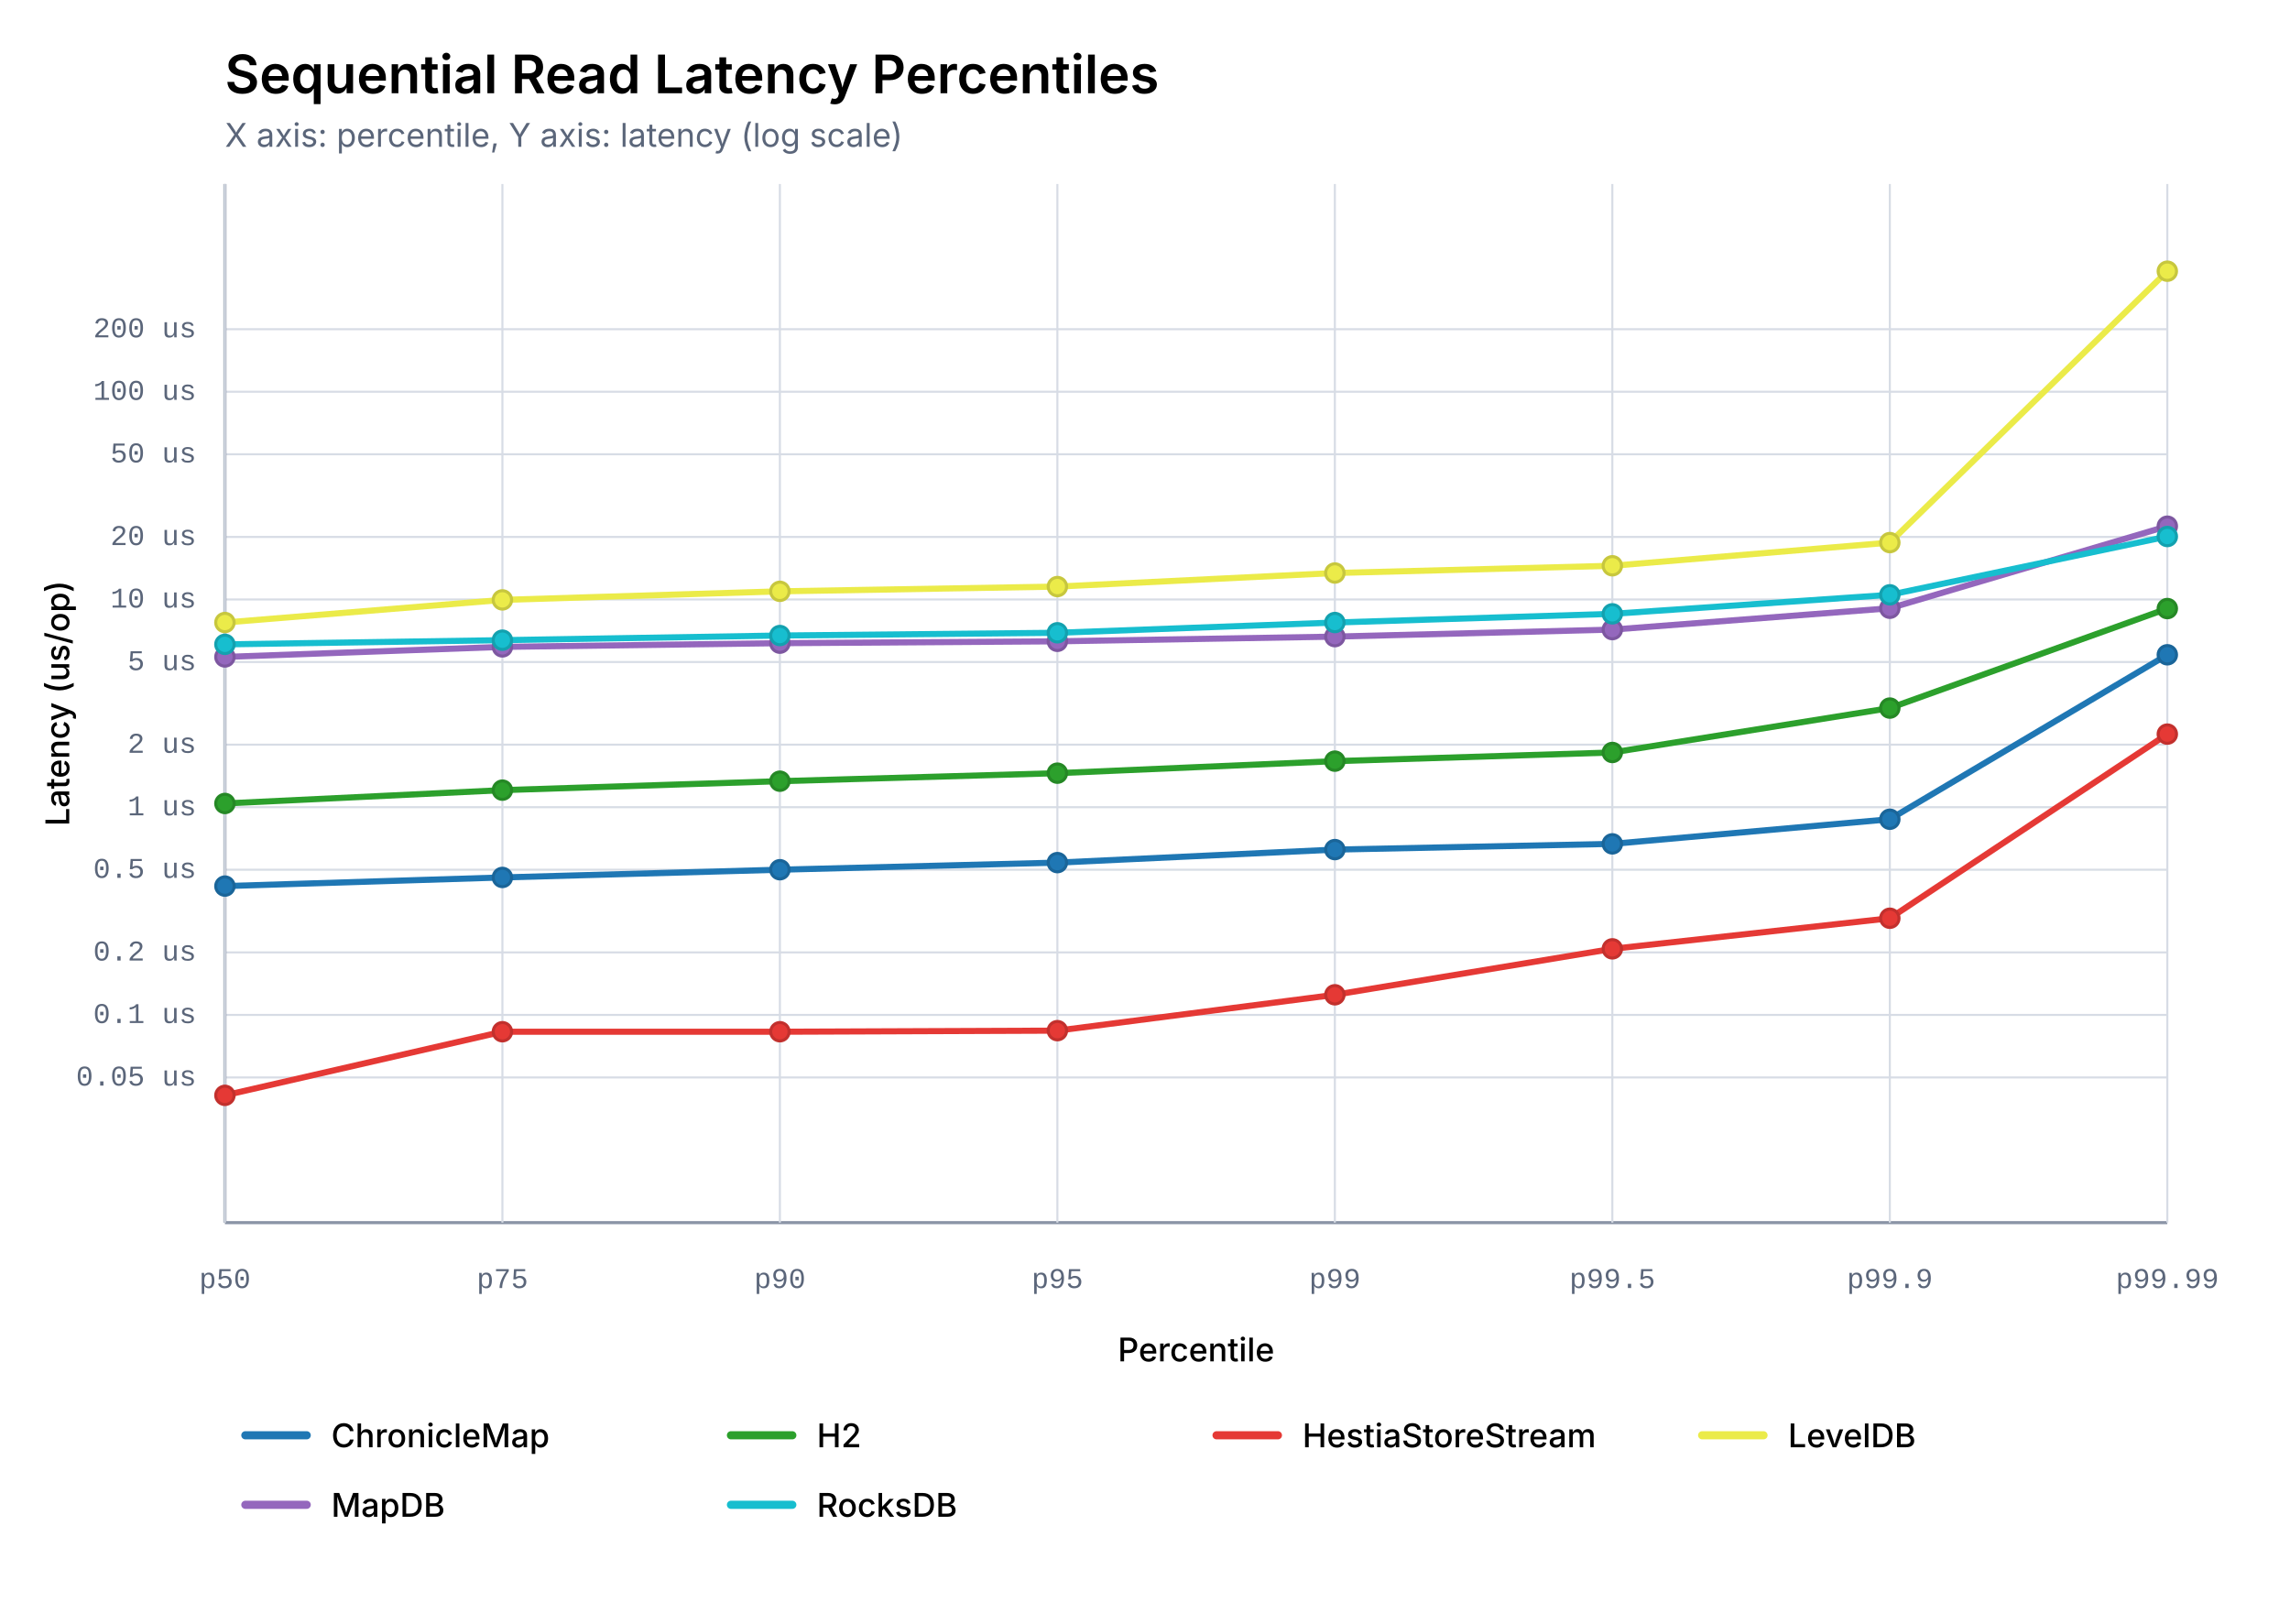
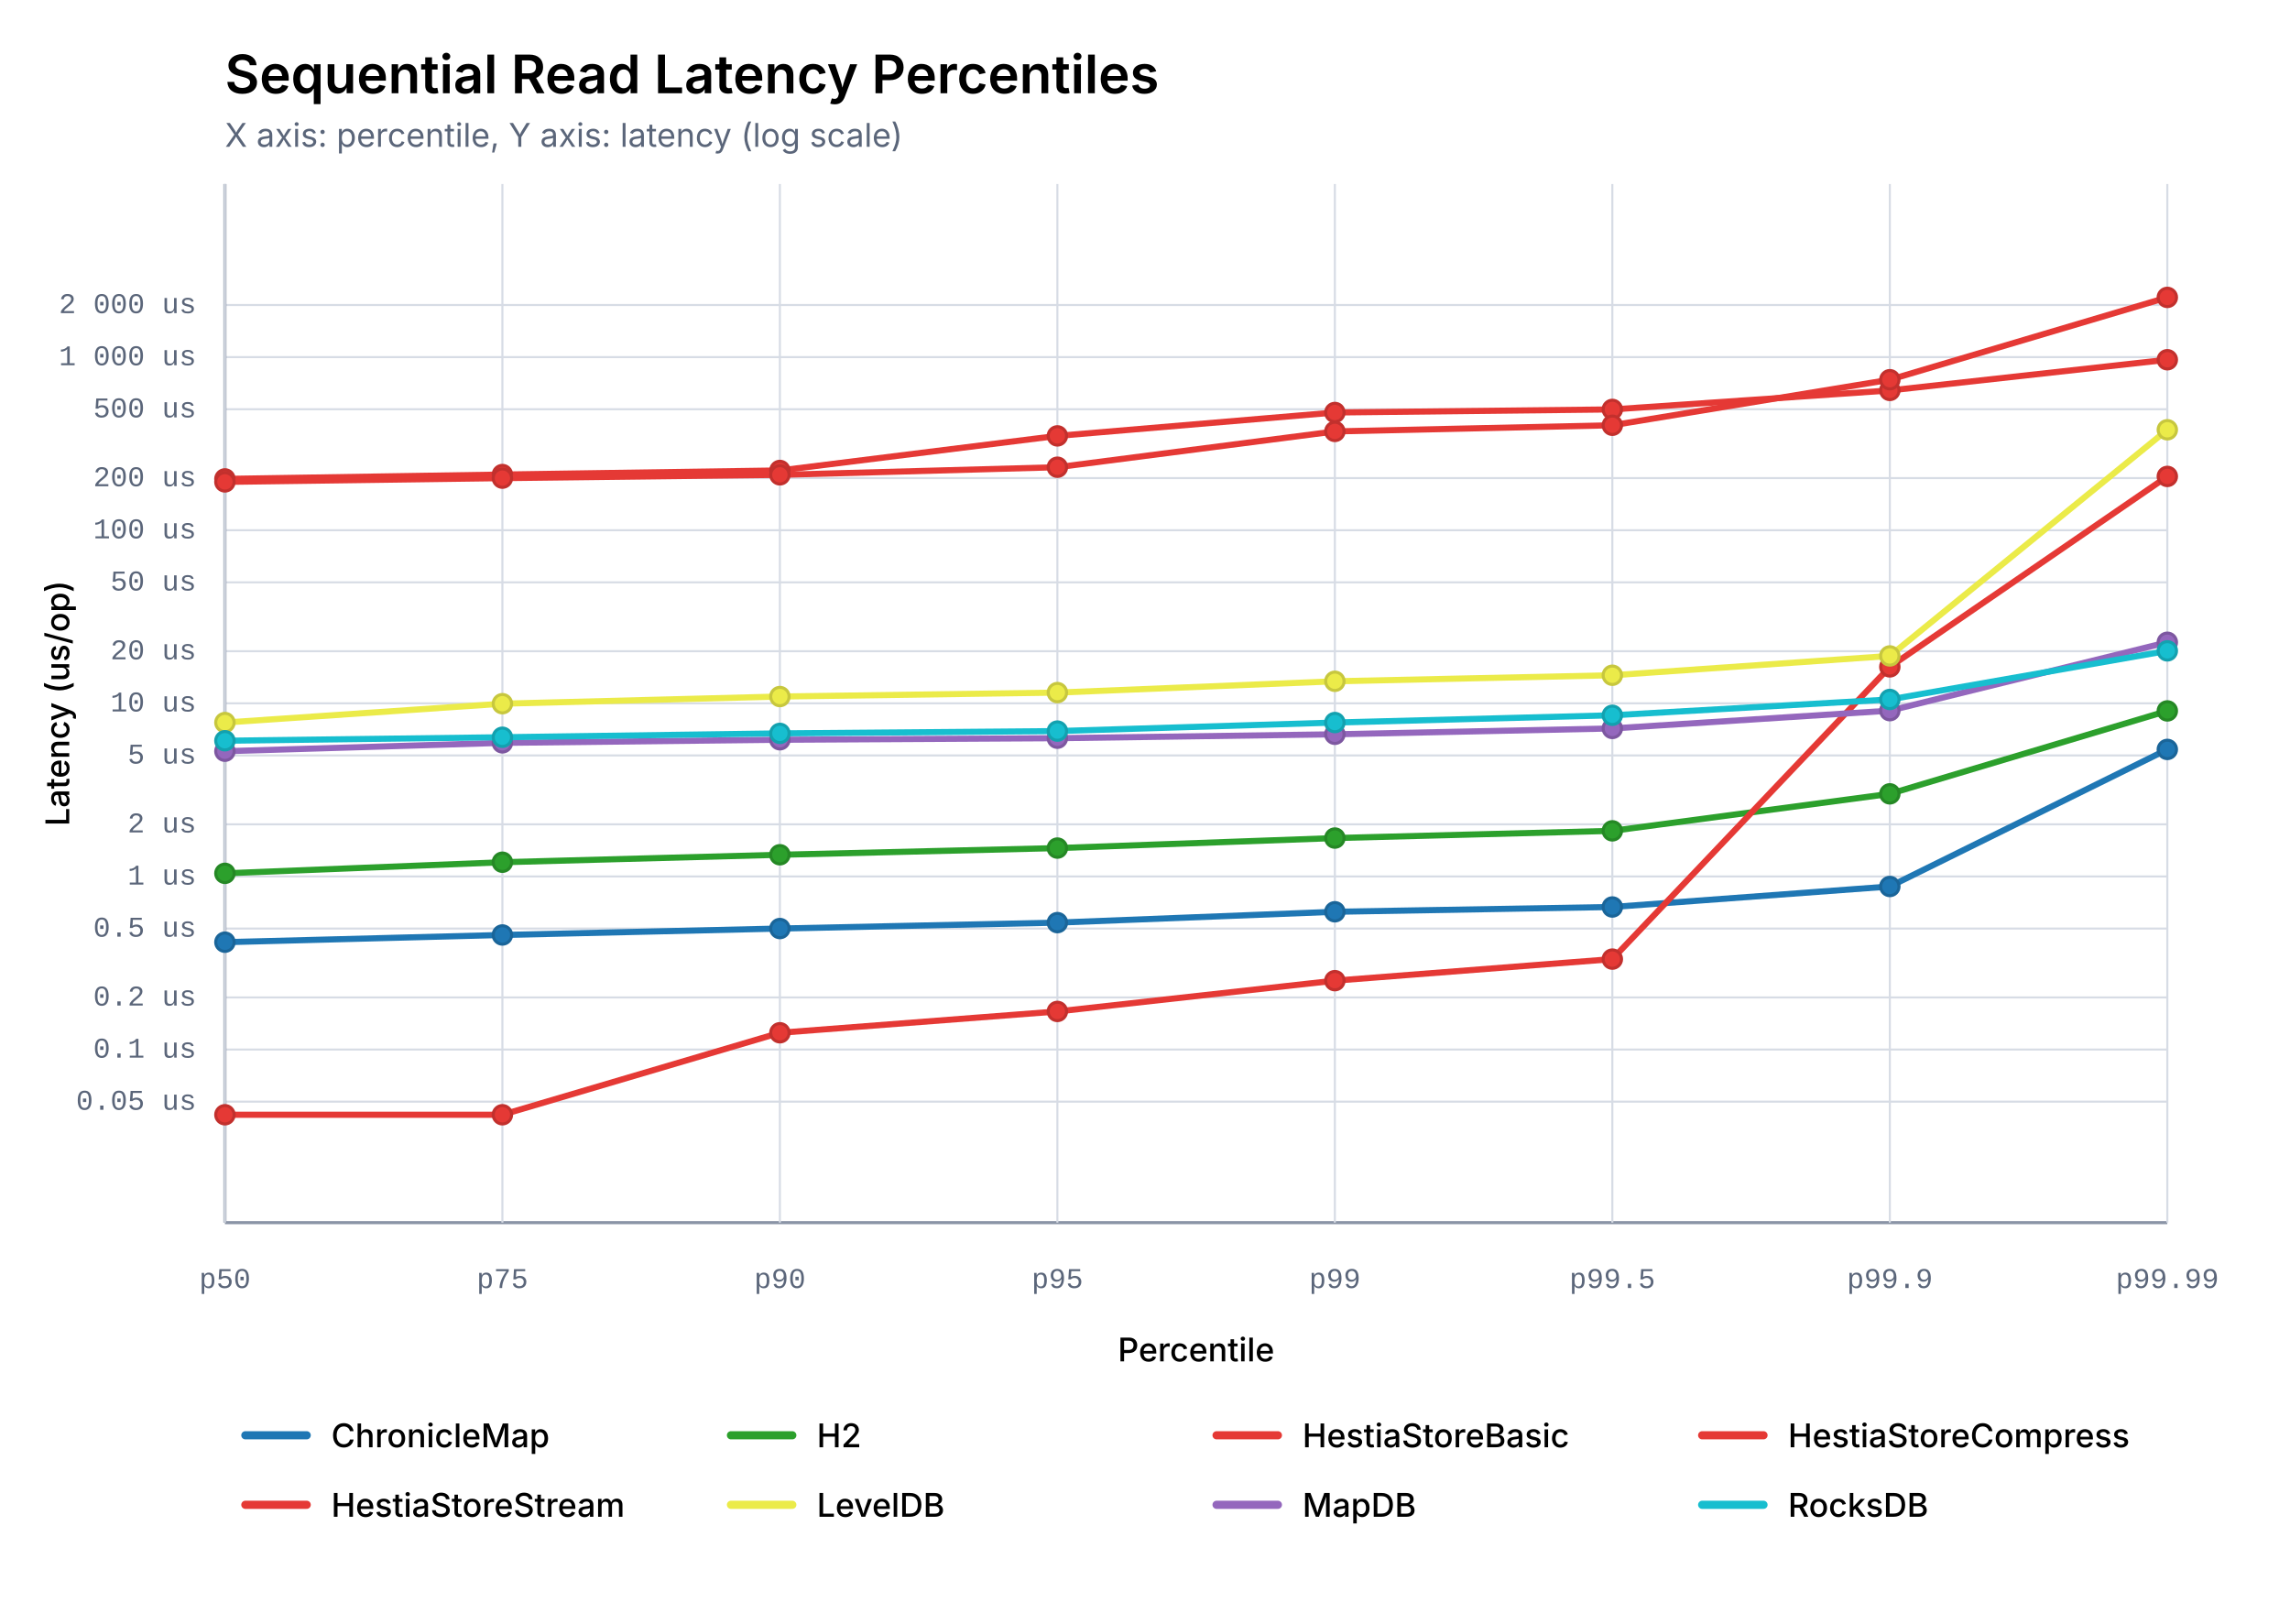
<svg xmlns="http://www.w3.org/2000/svg" width="1120" height="794" viewBox="0 0 1120 794">
  <style>
        text { fill: currentColor; dominant-baseline: middle; }
        .title { font: 600 26px "Inter", "Helvetica Neue", Arial, sans-serif; }
        .subtitle { font: 16px "Inter", "Helvetica Neue", Arial, sans-serif; fill: #5B667A; }
        .axis-label { font: 500 16px "Inter", "Helvetica Neue", Arial, sans-serif; }
        .tick { font: 14px "IBM Plex Mono", "Courier New", monospace; fill: #5B667A; }
        .legend { font: 500 16px "Inter", "Helvetica Neue", Arial, sans-serif; }
        .grid { stroke: #D7DCE5; stroke-width: 1; fill: none; }
        .axis { stroke: #8A94A6; stroke-width: 1.5; fill: none; }
    </style>
  <text class="title" x="110" y="36">Sequential Read Latency Percentiles</text>
  <text class="subtitle" x="110" y="66">X axis: percentile, Y axis: latency (log scale)</text>
-   <line class="grid" x1="110" y1="526.985" x2="1060" y2="526.985" />
-   <text class="tick" x="96" y="526.985" text-anchor="end">0.05 us</text>
-   <line class="grid" x1="110" y1="496.4" x2="1060" y2="496.4" />
-   <text class="tick" x="96" y="496.4" text-anchor="end">0.1 us</text>
-   <line class="grid" x1="110" y1="465.815" x2="1060" y2="465.815" />
-   <text class="tick" x="96" y="465.815" text-anchor="end">0.2 us</text>
-   <line class="grid" x1="110" y1="425.385" x2="1060" y2="425.385" />
-   <text class="tick" x="96" y="425.385" text-anchor="end">0.5 us</text>
-   <line class="grid" x1="110" y1="394.8" x2="1060" y2="394.8" />
-   <text class="tick" x="96" y="394.8" text-anchor="end">1 us</text>
-   <line class="grid" x1="110" y1="364.215" x2="1060" y2="364.215" />
-   <text class="tick" x="96" y="364.215" text-anchor="end">2 us</text>
-   <line class="grid" x1="110" y1="323.785" x2="1060" y2="323.785" />
-   <text class="tick" x="96" y="323.785" text-anchor="end">5 us</text>
-   <line class="grid" x1="110" y1="293.2" x2="1060" y2="293.2" />
-   <text class="tick" x="96" y="293.2" text-anchor="end">10 us</text>
-   <line class="grid" x1="110" y1="262.615" x2="1060" y2="262.615" />
-   <text class="tick" x="96" y="262.615" text-anchor="end">20 us</text>
-   <line class="grid" x1="110" y1="222.185" x2="1060" y2="222.185" />
-   <text class="tick" x="96" y="222.185" text-anchor="end">50 us</text>
-   <line class="grid" x1="110" y1="191.6" x2="1060" y2="191.6" />
-   <text class="tick" x="96" y="191.6" text-anchor="end">100 us</text>
-   <line class="grid" x1="110" y1="161.015" x2="1060" y2="161.015" />
-   <text class="tick" x="96" y="161.015" text-anchor="end">200 us</text>
+   <line class="grid" x1="110" y1="538.821" x2="1060" y2="538.821" />
+   <text class="tick" x="96" y="538.821" text-anchor="end">0.05 us</text>
+   <line class="grid" x1="110" y1="513.333" x2="1060" y2="513.333" />
+   <text class="tick" x="96" y="513.333" text-anchor="end">0.1 us</text>
+   <line class="grid" x1="110" y1="487.846" x2="1060" y2="487.846" />
+   <text class="tick" x="96" y="487.846" text-anchor="end">0.2 us</text>
+   <line class="grid" x1="110" y1="454.154" x2="1060" y2="454.154" />
+   <text class="tick" x="96" y="454.154" text-anchor="end">0.5 us</text>
+   <line class="grid" x1="110" y1="428.667" x2="1060" y2="428.667" />
+   <text class="tick" x="96" y="428.667" text-anchor="end">1 us</text>
+   <line class="grid" x1="110" y1="403.179" x2="1060" y2="403.179" />
+   <text class="tick" x="96" y="403.179" text-anchor="end">2 us</text>
+   <line class="grid" x1="110" y1="369.487" x2="1060" y2="369.487" />
+   <text class="tick" x="96" y="369.487" text-anchor="end">5 us</text>
+   <line class="grid" x1="110" y1="344.0" x2="1060" y2="344.0" />
+   <text class="tick" x="96" y="344.0" text-anchor="end">10 us</text>
+   <line class="grid" x1="110" y1="318.513" x2="1060" y2="318.513" />
+   <text class="tick" x="96" y="318.513" text-anchor="end">20 us</text>
+   <line class="grid" x1="110" y1="284.821" x2="1060" y2="284.821" />
+   <text class="tick" x="96" y="284.821" text-anchor="end">50 us</text>
+   <line class="grid" x1="110" y1="259.333" x2="1060" y2="259.333" />
+   <text class="tick" x="96" y="259.333" text-anchor="end">100 us</text>
+   <line class="grid" x1="110" y1="233.846" x2="1060" y2="233.846" />
+   <text class="tick" x="96" y="233.846" text-anchor="end">200 us</text>
+   <line class="grid" x1="110" y1="200.154" x2="1060" y2="200.154" />
+   <text class="tick" x="96" y="200.154" text-anchor="end">500 us</text>
+   <line class="grid" x1="110" y1="174.667" x2="1060" y2="174.667" />
+   <text class="tick" x="96" y="174.667" text-anchor="end">1 000 us</text>
+   <line class="grid" x1="110" y1="149.179" x2="1060" y2="149.179" />
+   <text class="tick" x="96" y="149.179" text-anchor="end">2 000 us</text>
  <line class="axis" x1="110" y1="598" x2="1060" y2="598" />
  <line class="axis" x1="110" y1="90" x2="110" y2="598" />
  <line class="grid" x1="110.0" y1="90" x2="110.0" y2="598" />
  <text class="tick" x="110.0" y="626" text-anchor="middle">p50</text>
  <line class="grid" x1="245.714" y1="90" x2="245.714" y2="598" />
  <text class="tick" x="245.714" y="626" text-anchor="middle">p75</text>
  <line class="grid" x1="381.429" y1="90" x2="381.429" y2="598" />
  <text class="tick" x="381.429" y="626" text-anchor="middle">p90</text>
  <line class="grid" x1="517.143" y1="90" x2="517.143" y2="598" />
  <text class="tick" x="517.143" y="626" text-anchor="middle">p95</text>
  <line class="grid" x1="652.857" y1="90" x2="652.857" y2="598" />
  <text class="tick" x="652.857" y="626" text-anchor="middle">p99</text>
  <line class="grid" x1="788.571" y1="90" x2="788.571" y2="598" />
  <text class="tick" x="788.571" y="626" text-anchor="middle">p99.5</text>
  <line class="grid" x1="924.286" y1="90" x2="924.286" y2="598" />
  <text class="tick" x="924.286" y="626" text-anchor="middle">p99.9</text>
  <line class="grid" x1="1060.0" y1="90" x2="1060.0" y2="598" />
  <text class="tick" x="1060.0" y="626" text-anchor="middle">p99.99</text>
  <text class="axis-label" x="585" y="660" text-anchor="middle">Percentile</text>
  <text class="axis-label" x="28" y="344" transform="rotate(-90 28 344)" text-anchor="middle">Latency (us/op)</text>
-   <polyline points="110.00,433.39 245.71,429.16 381.43,425.38 517.14,421.91 652.86,415.54 788.57,412.74 924.29,400.69 1060.00,320.26" fill="none" stroke="#1F77B4" stroke-width="3" stroke-linejoin="round" stroke-linecap="round" />
-   <circle cx="110.0" cy="433.394" r="4.5" fill="#1F77B4" stroke="#1A6599" stroke-width="1.5" />
-   <circle cx="245.714" cy="429.16" r="4.5" fill="#1F77B4" stroke="#1A6599" stroke-width="1.5" />
-   <circle cx="381.429" cy="425.385" r="4.5" fill="#1F77B4" stroke="#1A6599" stroke-width="1.5" />
-   <circle cx="517.143" cy="421.907" r="4.5" fill="#1F77B4" stroke="#1A6599" stroke-width="1.5" />
-   <circle cx="652.857" cy="415.539" r="4.5" fill="#1F77B4" stroke="#1A6599" stroke-width="1.5" />
-   <circle cx="788.571" cy="412.735" r="4.5" fill="#1F77B4" stroke="#1A6599" stroke-width="1.5" />
-   <circle cx="924.286" cy="400.692" r="4.5" fill="#1F77B4" stroke="#1A6599" stroke-width="1.5" />
-   <circle cx="1060.0" cy="320.258" r="4.5" fill="#1F77B4" stroke="#1A6599" stroke-width="1.5" />
-   <polyline points="110.00,392.98 245.71,386.46 381.43,382.08 517.14,378.16 652.86,372.28 788.57,368.04 924.29,346.32 1060.00,297.65" fill="none" stroke="#2CA02C" stroke-width="3" stroke-linejoin="round" stroke-linecap="round" />
-   <circle cx="110.0" cy="392.985" r="4.5" fill="#2CA02C" stroke="#258825" stroke-width="1.5" />
-   <circle cx="245.714" cy="386.462" r="4.5" fill="#2CA02C" stroke="#258825" stroke-width="1.5" />
-   <circle cx="381.429" cy="382.084" r="4.5" fill="#2CA02C" stroke="#258825" stroke-width="1.5" />
-   <circle cx="517.143" cy="378.162" r="4.5" fill="#2CA02C" stroke="#258825" stroke-width="1.5" />
-   <circle cx="652.857" cy="372.278" r="4.5" fill="#2CA02C" stroke="#258825" stroke-width="1.5" />
-   <circle cx="788.571" cy="368.039" r="4.5" fill="#2CA02C" stroke="#258825" stroke-width="1.5" />
-   <circle cx="924.286" cy="346.324" r="4.5" fill="#2CA02C" stroke="#258825" stroke-width="1.5" />
-   <circle cx="1060.0" cy="297.653" r="4.5" fill="#2CA02C" stroke="#258825" stroke-width="1.5" />
-   <polyline points="110.00,535.74 245.71,504.62 381.43,504.62 517.14,504.09 652.86,486.55 788.57,464.08 924.29,449.12 1060.00,359.06" fill="none" stroke="#E53935" stroke-width="3" stroke-linejoin="round" stroke-linecap="round" />
-   <circle cx="110.0" cy="535.741" r="4.5" fill="#E53935" stroke="#C2302D" stroke-width="1.5" />
-   <circle cx="245.714" cy="504.622" r="4.5" fill="#E53935" stroke="#C2302D" stroke-width="1.5" />
-   <circle cx="381.429" cy="504.622" r="4.5" fill="#E53935" stroke="#C2302D" stroke-width="1.5" />
-   <circle cx="517.143" cy="504.093" r="4.5" fill="#E53935" stroke="#C2302D" stroke-width="1.5" />
-   <circle cx="652.857" cy="486.554" r="4.5" fill="#E53935" stroke="#C2302D" stroke-width="1.5" />
-   <circle cx="788.571" cy="464.085" r="4.5" fill="#E53935" stroke="#C2302D" stroke-width="1.5" />
-   <circle cx="924.286" cy="449.117" r="4.5" fill="#E53935" stroke="#C2302D" stroke-width="1.5" />
-   <circle cx="1060.0" cy="359.057" r="4.5" fill="#E53935" stroke="#C2302D" stroke-width="1.5" />
-   <polyline points="110.00,304.48 245.71,293.41 381.43,289.22 517.14,286.90 652.86,280.26 788.57,276.72 924.29,265.38 1060.00,132.65" fill="none" stroke="#ebeb49" stroke-width="3" stroke-linejoin="round" stroke-linecap="round" />
-   <circle cx="110.0" cy="304.481" r="4.5" fill="#ebeb49" stroke="#C7C73E" stroke-width="1.5" />
-   <circle cx="245.714" cy="293.412" r="4.5" fill="#ebeb49" stroke="#C7C73E" stroke-width="1.5" />
-   <circle cx="381.429" cy="289.22" r="4.5" fill="#ebeb49" stroke="#C7C73E" stroke-width="1.5" />
-   <circle cx="517.143" cy="286.895" r="4.5" fill="#ebeb49" stroke="#C7C73E" stroke-width="1.5" />
-   <circle cx="652.857" cy="280.26" r="4.5" fill="#ebeb49" stroke="#C7C73E" stroke-width="1.5" />
-   <circle cx="788.571" cy="276.72" r="4.5" fill="#ebeb49" stroke="#C7C73E" stroke-width="1.5" />
-   <circle cx="924.286" cy="265.383" r="4.5" fill="#ebeb49" stroke="#C7C73E" stroke-width="1.5" />
-   <circle cx="1060.0" cy="132.646" r="4.5" fill="#ebeb49" stroke="#C7C73E" stroke-width="1.5" />
-   <polyline points="110.00,321.31 245.71,316.39 381.43,314.58 517.14,313.67 652.86,311.37 788.57,307.94 924.29,297.50 1060.00,257.36" fill="none" stroke="#9467BD" stroke-width="3" stroke-linejoin="round" stroke-linecap="round" />
-   <circle cx="110.0" cy="321.314" r="4.5" fill="#9467BD" stroke="#7D57A0" stroke-width="1.5" />
-   <circle cx="245.714" cy="316.392" r="4.5" fill="#9467BD" stroke="#7D57A0" stroke-width="1.5" />
-   <circle cx="381.429" cy="314.579" r="4.5" fill="#9467BD" stroke="#7D57A0" stroke-width="1.5" />
-   <circle cx="517.143" cy="313.671" r="4.5" fill="#9467BD" stroke="#7D57A0" stroke-width="1.5" />
-   <circle cx="652.857" cy="311.374" r="4.5" fill="#9467BD" stroke="#7D57A0" stroke-width="1.5" />
-   <circle cx="788.571" cy="307.941" r="4.5" fill="#9467BD" stroke="#7D57A0" stroke-width="1.5" />
-   <circle cx="924.286" cy="297.497" r="4.5" fill="#9467BD" stroke="#7D57A0" stroke-width="1.5" />
-   <circle cx="1060.0" cy="257.363" r="4.5" fill="#9467BD" stroke="#7D57A0" stroke-width="1.5" />
-   <polyline points="110.00,315.16 245.71,313.11 381.43,310.84 517.14,309.50 652.86,304.48 788.57,300.23 924.29,290.93 1060.00,262.40" fill="none" stroke="#17BECF" stroke-width="3" stroke-linejoin="round" stroke-linecap="round" />
-   <circle cx="110.0" cy="315.155" r="4.5" fill="#17BECF" stroke="#13A1AF" stroke-width="1.5" />
-   <circle cx="245.714" cy="313.113" r="4.5" fill="#17BECF" stroke="#13A1AF" stroke-width="1.5" />
-   <circle cx="381.429" cy="310.844" r="4.5" fill="#17BECF" stroke="#13A1AF" stroke-width="1.5" />
-   <circle cx="517.143" cy="309.496" r="4.5" fill="#17BECF" stroke="#13A1AF" stroke-width="1.5" />
-   <circle cx="652.857" cy="304.481" r="4.5" fill="#17BECF" stroke="#13A1AF" stroke-width="1.5" />
-   <circle cx="788.571" cy="300.226" r="4.5" fill="#17BECF" stroke="#13A1AF" stroke-width="1.5" />
-   <circle cx="924.286" cy="290.93" r="4.5" fill="#17BECF" stroke="#13A1AF" stroke-width="1.5" />
-   <circle cx="1060.0" cy="262.404" r="4.5" fill="#17BECF" stroke="#13A1AF" stroke-width="1.5" />
+   <polyline points="110.00,460.83 245.71,457.30 381.43,454.15 517.14,451.26 652.86,445.95 788.57,443.61 924.29,433.58 1060.00,366.55" fill="none" stroke="#1F77B4" stroke-width="3" stroke-linejoin="round" stroke-linecap="round" />
+   <circle cx="110.0" cy="460.828" r="4.5" fill="#1F77B4" stroke="#1A6599" stroke-width="1.5" />
+   <circle cx="245.714" cy="457.3" r="4.5" fill="#1F77B4" stroke="#1A6599" stroke-width="1.5" />
+   <circle cx="381.429" cy="454.154" r="4.5" fill="#1F77B4" stroke="#1A6599" stroke-width="1.5" />
+   <circle cx="517.143" cy="451.256" r="4.5" fill="#1F77B4" stroke="#1A6599" stroke-width="1.5" />
+   <circle cx="652.857" cy="445.949" r="4.5" fill="#1F77B4" stroke="#1A6599" stroke-width="1.5" />
+   <circle cx="788.571" cy="443.613" r="4.5" fill="#1F77B4" stroke="#1A6599" stroke-width="1.5" />
+   <circle cx="924.286" cy="433.577" r="4.5" fill="#1F77B4" stroke="#1A6599" stroke-width="1.5" />
+   <circle cx="1060.0" cy="366.549" r="4.5" fill="#1F77B4" stroke="#1A6599" stroke-width="1.5" />
+   <polyline points="110.00,427.15 245.71,421.72 381.43,418.07 517.14,414.80 652.86,409.90 788.57,406.37 924.29,388.27 1060.00,347.71" fill="none" stroke="#2CA02C" stroke-width="3" stroke-linejoin="round" stroke-linecap="round" />
+   <circle cx="110.0" cy="427.154" r="4.5" fill="#2CA02C" stroke="#258825" stroke-width="1.5" />
+   <circle cx="245.714" cy="421.718" r="4.5" fill="#2CA02C" stroke="#258825" stroke-width="1.5" />
+   <circle cx="381.429" cy="418.07" r="4.5" fill="#2CA02C" stroke="#258825" stroke-width="1.5" />
+   <circle cx="517.143" cy="414.802" r="4.5" fill="#2CA02C" stroke="#258825" stroke-width="1.5" />
+   <circle cx="652.857" cy="409.898" r="4.5" fill="#2CA02C" stroke="#258825" stroke-width="1.5" />
+   <circle cx="788.571" cy="406.366" r="4.5" fill="#2CA02C" stroke="#258825" stroke-width="1.5" />
+   <circle cx="924.286" cy="388.27" r="4.5" fill="#2CA02C" stroke="#258825" stroke-width="1.5" />
+   <circle cx="1060.0" cy="347.711" r="4.5" fill="#2CA02C" stroke="#258825" stroke-width="1.5" />
+   <polyline points="110.00,234.24 245.71,232.11 381.43,230.10 517.14,213.19 652.86,201.75 788.57,200.25 924.29,190.96 1060.00,175.95" fill="none" stroke="#E53935" stroke-width="3" stroke-linejoin="round" stroke-linecap="round" />
+   <circle cx="110.0" cy="234.236" r="4.5" fill="#E53935" stroke="#C2302D" stroke-width="1.5" />
+   <circle cx="245.714" cy="232.111" r="4.5" fill="#E53935" stroke="#C2302D" stroke-width="1.5" />
+   <circle cx="381.429" cy="230.102" r="4.5" fill="#E53935" stroke="#C2302D" stroke-width="1.5" />
+   <circle cx="517.143" cy="213.193" r="4.5" fill="#E53935" stroke="#C2302D" stroke-width="1.5" />
+   <circle cx="652.857" cy="201.753" r="4.5" fill="#E53935" stroke="#C2302D" stroke-width="1.5" />
+   <circle cx="788.571" cy="200.25" r="4.5" fill="#E53935" stroke="#C2302D" stroke-width="1.5" />
+   <circle cx="924.286" cy="190.959" r="4.5" fill="#E53935" stroke="#C2302D" stroke-width="1.5" />
+   <circle cx="1060.0" cy="175.953" r="4.5" fill="#E53935" stroke="#C2302D" stroke-width="1.5" />
+   <polyline points="110.00,235.69 245.71,233.86 381.43,232.25 517.14,228.52 652.86,211.01 788.57,208.00 924.29,185.72 1060.00,145.46" fill="none" stroke="#E53935" stroke-width="3" stroke-linejoin="round" stroke-linecap="round" />
+   <circle cx="110.0" cy="235.692" r="4.5" fill="#E53935" stroke="#C2302D" stroke-width="1.5" />
+   <circle cx="245.714" cy="233.858" r="4.5" fill="#E53935" stroke="#C2302D" stroke-width="1.5" />
+   <circle cx="381.429" cy="232.246" r="4.5" fill="#E53935" stroke="#C2302D" stroke-width="1.5" />
+   <circle cx="517.143" cy="228.521" r="4.5" fill="#E53935" stroke="#C2302D" stroke-width="1.5" />
+   <circle cx="652.857" cy="211.005" r="4.5" fill="#E53935" stroke="#C2302D" stroke-width="1.5" />
+   <circle cx="788.571" cy="207.996" r="4.5" fill="#E53935" stroke="#C2302D" stroke-width="1.5" />
+   <circle cx="924.286" cy="185.721" r="4.5" fill="#E53935" stroke="#C2302D" stroke-width="1.5" />
+   <circle cx="1060.0" cy="145.46" r="4.5" fill="#E53935" stroke="#C2302D" stroke-width="1.5" />
+   <polyline points="110.00,545.23 245.71,545.23 381.43,505.13 517.14,494.70 652.86,479.64 788.57,469.10 924.29,326.17 1060.00,233.02" fill="none" stroke="#E53935" stroke-width="3" stroke-linejoin="round" stroke-linecap="round" />
+   <circle cx="110.0" cy="545.232" r="4.5" fill="#E53935" stroke="#C2302D" stroke-width="1.5" />
+   <circle cx="245.714" cy="545.232" r="4.5" fill="#E53935" stroke="#C2302D" stroke-width="1.5" />
+   <circle cx="381.429" cy="505.128" r="4.5" fill="#E53935" stroke="#C2302D" stroke-width="1.5" />
+   <circle cx="517.143" cy="494.698" r="4.5" fill="#E53935" stroke="#C2302D" stroke-width="1.5" />
+   <circle cx="652.857" cy="479.641" r="4.5" fill="#E53935" stroke="#C2302D" stroke-width="1.5" />
+   <circle cx="788.571" cy="469.1" r="4.5" fill="#E53935" stroke="#C2302D" stroke-width="1.5" />
+   <circle cx="924.286" cy="326.17" r="4.5" fill="#E53935" stroke="#C2302D" stroke-width="1.5" />
+   <circle cx="1060.0" cy="233.02" r="4.5" fill="#E53935" stroke="#C2302D" stroke-width="1.5" />
+   <polyline points="110.00,353.40 245.71,344.18 381.43,340.68 517.14,338.75 652.86,333.22 788.57,330.27 924.29,320.82 1060.00,210.20" fill="none" stroke="#ebeb49" stroke-width="3" stroke-linejoin="round" stroke-linecap="round" />
+   <circle cx="110.0" cy="353.401" r="4.5" fill="#ebeb49" stroke="#C7C73E" stroke-width="1.5" />
+   <circle cx="245.714" cy="344.177" r="4.5" fill="#ebeb49" stroke="#C7C73E" stroke-width="1.5" />
+   <circle cx="381.429" cy="340.683" r="4.5" fill="#ebeb49" stroke="#C7C73E" stroke-width="1.5" />
+   <circle cx="517.143" cy="338.746" r="4.5" fill="#ebeb49" stroke="#C7C73E" stroke-width="1.5" />
+   <circle cx="652.857" cy="333.217" r="4.5" fill="#ebeb49" stroke="#C7C73E" stroke-width="1.5" />
+   <circle cx="788.571" cy="330.267" r="4.5" fill="#ebeb49" stroke="#C7C73E" stroke-width="1.5" />
+   <circle cx="924.286" cy="320.819" r="4.5" fill="#ebeb49" stroke="#C7C73E" stroke-width="1.5" />
+   <circle cx="1060.0" cy="210.205" r="4.5" fill="#ebeb49" stroke="#C7C73E" stroke-width="1.5" />
+   <polyline points="110.00,367.43 245.71,363.33 381.43,361.82 517.14,361.06 652.86,359.15 788.57,356.28 924.29,347.58 1060.00,314.14" fill="none" stroke="#9467BD" stroke-width="3" stroke-linejoin="round" stroke-linecap="round" />
+   <circle cx="110.0" cy="367.428" r="4.5" fill="#9467BD" stroke="#7D57A0" stroke-width="1.5" />
+   <circle cx="245.714" cy="363.326" r="4.5" fill="#9467BD" stroke="#7D57A0" stroke-width="1.5" />
+   <circle cx="381.429" cy="361.815" r="4.5" fill="#9467BD" stroke="#7D57A0" stroke-width="1.5" />
+   <circle cx="517.143" cy="361.059" r="4.5" fill="#9467BD" stroke="#7D57A0" stroke-width="1.5" />
+   <circle cx="652.857" cy="359.145" r="4.5" fill="#9467BD" stroke="#7D57A0" stroke-width="1.5" />
+   <circle cx="788.571" cy="356.284" r="4.5" fill="#9467BD" stroke="#7D57A0" stroke-width="1.5" />
+   <circle cx="924.286" cy="347.581" r="4.5" fill="#9467BD" stroke="#7D57A0" stroke-width="1.5" />
+   <circle cx="1060.0" cy="314.136" r="4.5" fill="#9467BD" stroke="#7D57A0" stroke-width="1.5" />
+   <polyline points="110.00,362.30 245.71,360.59 381.43,358.70 517.14,357.58 652.86,353.40 788.57,349.85 924.29,342.11 1060.00,318.34" fill="none" stroke="#17BECF" stroke-width="3" stroke-linejoin="round" stroke-linecap="round" />
+   <circle cx="110.0" cy="362.296" r="4.5" fill="#17BECF" stroke="#13A1AF" stroke-width="1.5" />
+   <circle cx="245.714" cy="360.594" r="4.5" fill="#17BECF" stroke="#13A1AF" stroke-width="1.5" />
+   <circle cx="381.429" cy="358.704" r="4.5" fill="#17BECF" stroke="#13A1AF" stroke-width="1.5" />
+   <circle cx="517.143" cy="357.58" r="4.5" fill="#17BECF" stroke="#13A1AF" stroke-width="1.5" />
+   <circle cx="652.857" cy="353.401" r="4.5" fill="#17BECF" stroke="#13A1AF" stroke-width="1.5" />
+   <circle cx="788.571" cy="349.855" r="4.5" fill="#17BECF" stroke="#13A1AF" stroke-width="1.5" />
+   <circle cx="924.286" cy="342.108" r="4.5" fill="#17BECF" stroke="#13A1AF" stroke-width="1.5" />
+   <circle cx="1060.0" cy="318.337" r="4.5" fill="#17BECF" stroke="#13A1AF" stroke-width="1.5" />
  <line x1="120.0" y1="702.0" x2="150.0" y2="702.0" stroke="#1F77B4" stroke-width="4" stroke-linecap="round" />
  <text class="legend" x="162.0" y="702.0">ChronicleMap</text>
  <line x1="357.5" y1="702.0" x2="387.5" y2="702.0" stroke="#2CA02C" stroke-width="4" stroke-linecap="round" />
  <text class="legend" x="399.5" y="702.0">H2</text>
  <line x1="595.0" y1="702.0" x2="625.0" y2="702.0" stroke="#E53935" stroke-width="4" stroke-linecap="round" />
-   <text class="legend" x="637.0" y="702.0">HestiaStoreStream</text>
-   <line x1="832.5" y1="702.0" x2="862.5" y2="702.0" stroke="#ebeb49" stroke-width="4" stroke-linecap="round" />
-   <text class="legend" x="874.5" y="702.0">LevelDB</text>
-   <line x1="120.0" y1="736.0" x2="150.0" y2="736.0" stroke="#9467BD" stroke-width="4" stroke-linecap="round" />
-   <text class="legend" x="162.0" y="736.0">MapDB</text>
-   <line x1="357.5" y1="736.0" x2="387.5" y2="736.0" stroke="#17BECF" stroke-width="4" stroke-linecap="round" />
-   <text class="legend" x="399.5" y="736.0">RocksDB</text>
+   <text class="legend" x="637.0" y="702.0">HestiaStoreBasic</text>
+   <line x1="832.5" y1="702.0" x2="862.5" y2="702.0" stroke="#E53935" stroke-width="4" stroke-linecap="round" />
+   <text class="legend" x="874.5" y="702.0">HestiaStoreCompress</text>
+   <line x1="120.0" y1="736.0" x2="150.0" y2="736.0" stroke="#E53935" stroke-width="4" stroke-linecap="round" />
+   <text class="legend" x="162.0" y="736.0">HestiaStoreStream</text>
+   <line x1="357.5" y1="736.0" x2="387.5" y2="736.0" stroke="#ebeb49" stroke-width="4" stroke-linecap="round" />
+   <text class="legend" x="399.5" y="736.0">LevelDB</text>
+   <line x1="595.0" y1="736.0" x2="625.0" y2="736.0" stroke="#9467BD" stroke-width="4" stroke-linecap="round" />
+   <text class="legend" x="637.0" y="736.0">MapDB</text>
+   <line x1="832.5" y1="736.0" x2="862.5" y2="736.0" stroke="#17BECF" stroke-width="4" stroke-linecap="round" />
+   <text class="legend" x="874.5" y="736.0">RocksDB</text>
</svg>
